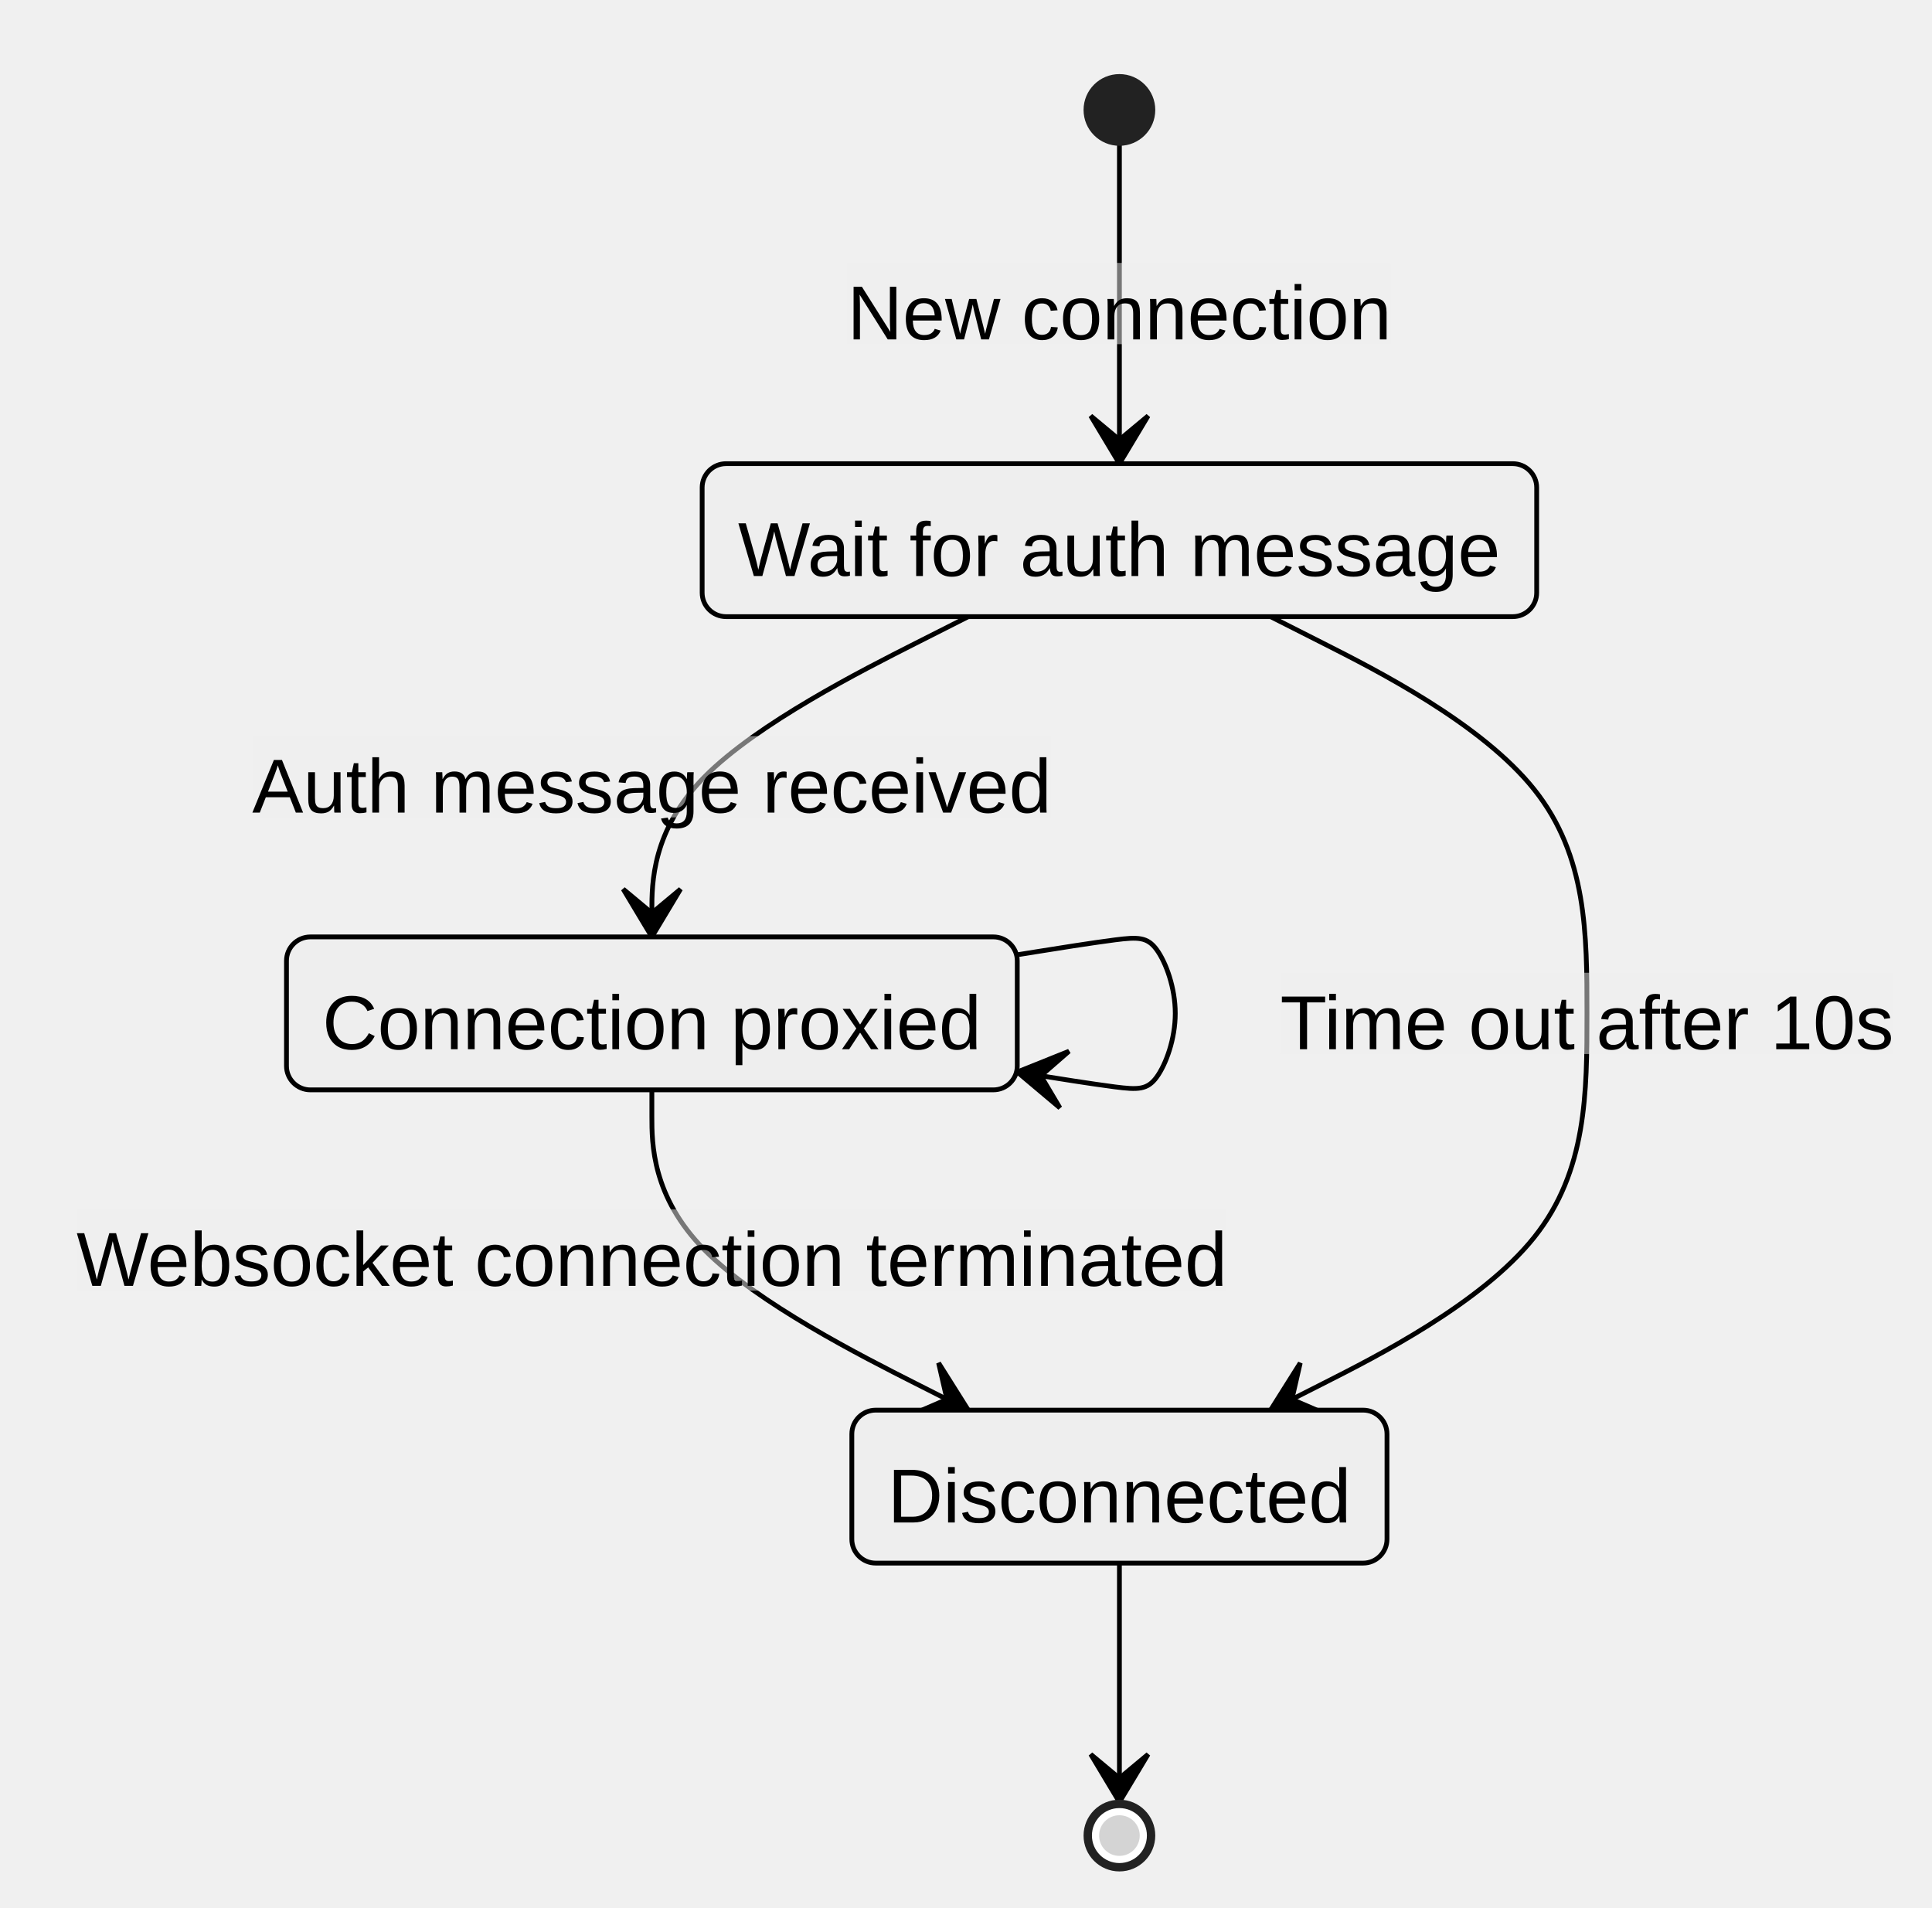
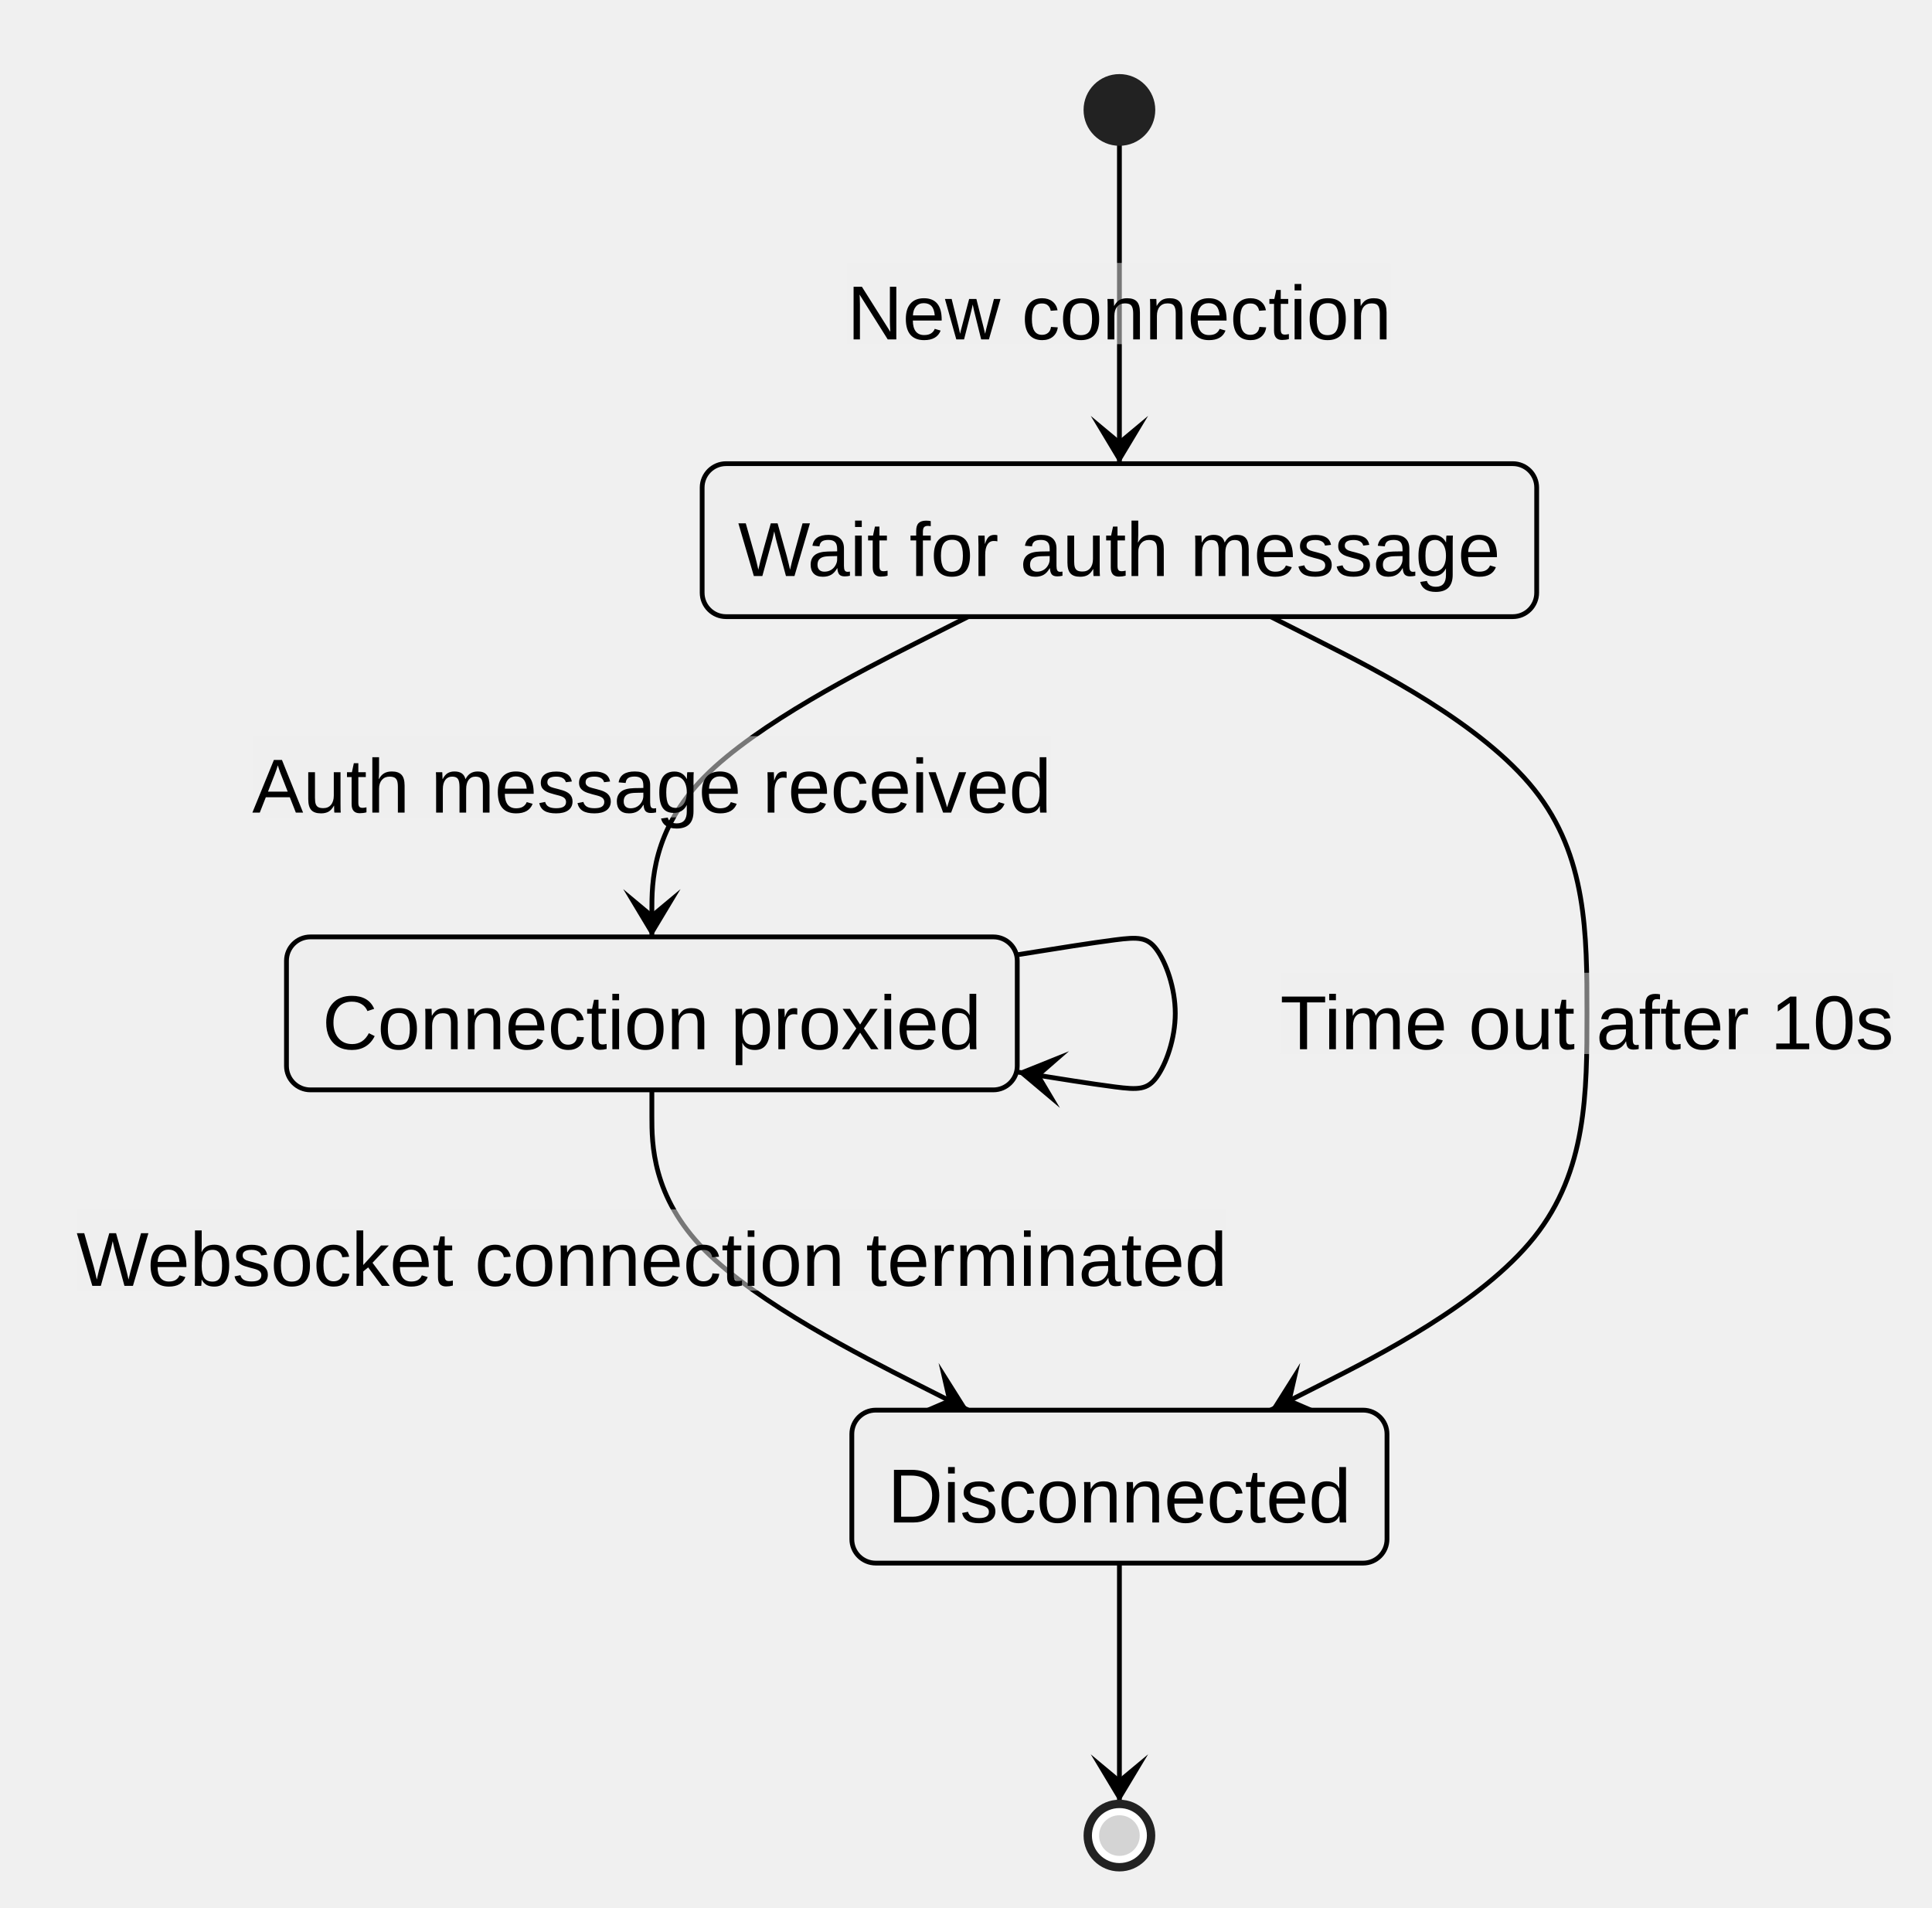
<svg xmlns="http://www.w3.org/2000/svg" aria-roledescription="stateDiagram" role="graphics-document document" viewBox="-8 -8 404.164 399" style="max-width: 404.164px; background-color: white;" class="statediagram" width="100%" id="my-svg">
  <style>#my-svg{font-family:"trebuchet ms",verdana,arial,sans-serif;font-size:16px;fill:#000000;}#my-svg .error-icon{fill:#552222;}#my-svg .error-text{fill:#552222;stroke:#552222;}#my-svg .edge-thickness-normal{stroke-width:2px;}#my-svg .edge-thickness-thick{stroke-width:3.5px;}#my-svg .edge-pattern-solid{stroke-dasharray:0;}#my-svg .edge-pattern-dashed{stroke-dasharray:3;}#my-svg .edge-pattern-dotted{stroke-dasharray:2;}#my-svg .marker{fill:#666;stroke:#666;}#my-svg .marker.cross{stroke:#666;}#my-svg svg{font-family:"trebuchet ms",verdana,arial,sans-serif;font-size:16px;}#my-svg defs #statediagram-barbEnd{fill:#000;stroke:#000;}#my-svg g.stateGroup text{fill:#999;stroke:none;font-size:10px;}#my-svg g.stateGroup text{fill:#000000;stroke:none;font-size:10px;}#my-svg g.stateGroup .state-title{font-weight:bolder;fill:#111111;}#my-svg g.stateGroup rect{fill:#eee;stroke:#999;}#my-svg g.stateGroup line{stroke:#666;stroke-width:1;}#my-svg .transition{stroke:#000;stroke-width:1;fill:none;}#my-svg .stateGroup .composit{fill:#ffffff;border-bottom:1px;}#my-svg .stateGroup .alt-composit{fill:#e0e0e0;border-bottom:1px;}#my-svg .state-note{stroke:#999;fill:#666;}#my-svg .state-note text{fill:#fff;stroke:none;font-size:10px;}#my-svg .stateLabel .box{stroke:none;stroke-width:0;fill:#eee;opacity:0.5;}#my-svg .edgeLabel .label rect{fill:#eee;opacity:0.5;}#my-svg .edgeLabel .label text{fill:#000000;}#my-svg .label div .edgeLabel{color:#000000;}#my-svg .stateLabel text{fill:#111111;font-size:10px;font-weight:bold;}#my-svg .node circle.state-start{fill:#222;stroke:#222;}#my-svg .node .fork-join{fill:#222;stroke:#222;}#my-svg .node circle.state-end{fill:hsl(0, 0%, 83.333%);stroke:#ffffff;stroke-width:1.5;}#my-svg .end-state-inner{fill:#ffffff;stroke-width:1.5;}#my-svg .node rect{fill:#eee;stroke:#000;stroke-width:1px;}#my-svg .node polygon{fill:#eee;stroke:#000;stroke-width:1px;}#my-svg #statediagram-barbEnd{fill:#666;}#my-svg .statediagram-cluster rect{fill:#eee;stroke:#000;stroke-width:1px;}#my-svg .cluster-label,#my-svg .nodeLabel{color:#111111;}#my-svg .statediagram-cluster rect.outer{rx:5px;ry:5px;}#my-svg .statediagram-state .divider{stroke:#000;}#my-svg .statediagram-state .title-state{rx:5px;ry:5px;}#my-svg .statediagram-cluster.statediagram-cluster .inner{fill:#ffffff;}#my-svg .statediagram-cluster.statediagram-cluster-alt .inner{fill:#f4f4f4;}#my-svg .statediagram-cluster .inner{rx:0;ry:0;}#my-svg .statediagram-state rect.basic{rx:5px;ry:5px;}#my-svg .statediagram-state rect.divider{stroke-dasharray:10,10;fill:#f4f4f4;}#my-svg .note-edge{stroke-dasharray:5;}#my-svg .statediagram-note rect{fill:#666;stroke:#999;stroke-width:1px;rx:0;ry:0;}#my-svg .statediagram-note rect{fill:#666;stroke:#999;stroke-width:1px;rx:0;ry:0;}#my-svg .statediagram-note text{fill:#fff;}#my-svg .statediagram-note .nodeLabel{color:#fff;}#my-svg .statediagram .edgeLabel{color:red;}#my-svg #dependencyStart,#my-svg #dependencyEnd{fill:#666;stroke:#666;stroke-width:1;}#my-svg .statediagramTitleText{text-anchor:middle;font-size:18px;fill:#000000;}#my-svg :root{--mermaid-font-family:"trebuchet ms",verdana,arial,sans-serif;}</style>
  <g>
    <defs>
-       <marker orient="auto" markerUnits="strokeWidth" markerHeight="14" markerWidth="20" refY="7" refX="19" id="statediagram-barbEnd">
+       <marker orient="auto" markerUnits="strokeWidth" markerHeight="14" markerWidth="20" refY="7" refX="19" id="my-svg_statediagram-barbEnd">
        <path d="M 19,7 L9,13 L14,7 L9,1 Z" />
      </marker>
    </defs>
    <g class="root">
      <g class="clusters" />
      <g class="edgePaths">
-         <path marker-end="url(#statediagram-barbEnd)" style="fill:none" class="edge-thickness-normal transition" id="edge0" d="M226.176,22L226.176,27.583C226.176,33.167,226.176,44.333,226.176,55.5C226.176,66.667,226.176,77.833,226.176,83.417L226.176,89" />
-         <path marker-end="url(#statediagram-barbEnd)" style="fill:none" class="edge-thickness-normal transition" id="edge1" d="M194.561,121L183.529,126.583C172.496,132.167,150.432,143.333,139.399,154.5C128.367,165.667,128.367,176.833,128.367,182.417L128.367,188" />
-         <path marker-end="url(#statediagram-barbEnd)" style="fill:none" class="edge-thickness-normal transition" id="edge2" d="M128.367,220L128.367,225.583C128.367,231.167,128.367,242.333,139.399,253.5C150.432,264.667,172.496,275.833,183.529,281.417L194.561,287" />
-         <path marker-end="url(#statediagram-barbEnd)" style="fill:none" class="edge-thickness-normal transition" id="edge3" d="M204.805,191.742L208.694,191.118C212.582,190.495,220.36,189.247,225.221,188.624C230.082,188,232.027,188,233.971,190.667C235.916,193.333,237.86,198.667,237.86,204C237.86,209.333,235.916,214.667,233.971,217.333C232.027,220,230.082,220,225.221,219.376C220.36,218.753,212.582,217.505,208.694,216.882L204.805,216.258" />
-         <path marker-end="url(#statediagram-barbEnd)" style="fill:none" class="edge-thickness-normal transition" id="edge4" d="M257.791,121L268.823,126.583C279.855,132.167,301.92,143.333,312.952,157.167C323.984,171,323.984,187.5,323.984,204C323.984,220.5,323.984,237,312.952,250.833C301.92,264.667,279.855,275.833,268.823,281.417L257.791,287" />
-         <path marker-end="url(#statediagram-barbEnd)" style="fill:none" class="edge-thickness-normal transition" id="edge5" d="M226.176,319L226.176,323.167C226.176,327.333,226.176,335.667,226.176,344C226.176,352.333,226.176,360.667,226.176,364.833L226.176,369" />
+         <path marker-end="url(#my-svg_statediagram-barbEnd)" style="fill:none" class="edge-thickness-normal transition" id="edge0" d="M226.176,22L226.176,27.583C226.176,33.167,226.176,44.333,226.176,55.5C226.176,66.667,226.176,77.833,226.176,83.417L226.176,89" />
+         <path marker-end="url(#my-svg_statediagram-barbEnd)" style="fill:none" class="edge-thickness-normal transition" id="edge1" d="M194.561,121L183.529,126.583C172.496,132.167,150.432,143.333,139.399,154.5C128.367,165.667,128.367,176.833,128.367,182.417L128.367,188" />
+         <path marker-end="url(#my-svg_statediagram-barbEnd)" style="fill:none" class="edge-thickness-normal transition" id="edge2" d="M128.367,220L128.367,225.583C128.367,231.167,128.367,242.333,139.399,253.5C150.432,264.667,172.496,275.833,183.529,281.417L194.561,287" />
+         <path marker-end="url(#my-svg_statediagram-barbEnd)" style="fill:none" class="edge-thickness-normal transition" id="edge3" d="M204.805,191.742L208.694,191.118C212.582,190.495,220.36,189.247,225.221,188.624C230.082,188,232.027,188,233.971,190.667C235.916,193.333,237.86,198.667,237.86,204C237.86,209.333,235.916,214.667,233.971,217.333C232.027,220,230.082,220,225.221,219.376C220.36,218.753,212.582,217.505,208.694,216.882L204.805,216.258" />
+         <path marker-end="url(#my-svg_statediagram-barbEnd)" style="fill:none" class="edge-thickness-normal transition" id="edge4" d="M257.791,121L268.823,126.583C279.855,132.167,301.92,143.333,312.952,157.167C323.984,171,323.984,187.5,323.984,204C323.984,220.5,323.984,237,312.952,250.833C301.92,264.667,279.855,275.833,268.823,281.417L257.791,287" />
+         <path marker-end="url(#my-svg_statediagram-barbEnd)" style="fill:none" class="edge-thickness-normal transition" id="edge5" d="M226.176,319L226.176,323.167C226.176,327.333,226.176,335.667,226.176,344C226.176,352.333,226.176,360.667,226.176,364.833L226.176,369" />
      </g>
      <g class="edgeLabels">
        <g transform="translate(226.1758, 55.5)" class="edgeLabel">
          <g transform="translate(-56.92188, -8.5)" class="label">
            <rect height="17.001" width="113.739" ry="0" rx="0" />
            <text style="">
              <tspan class="row" x="0" dy="1em" xml:space="preserve">New connection</tspan>
            </text>
          </g>
        </g>
        <g transform="translate(128.3672, 154.5)" class="edgeLabel">
          <g transform="translate(-83.60156, -8.5)" class="label">
            <rect height="17.001" width="167.053" ry="0" rx="0" />
            <text style="">
              <tspan class="row" x="0" dy="1em" xml:space="preserve">Auth message received</tspan>
            </text>
          </g>
        </g>
        <g transform="translate(128.3672, 253.5)" class="edgeLabel">
          <g transform="translate(-120.3672, -8.5)" class="label">
            <rect height="17.001" width="240.509" ry="0" rx="0" />
            <text style="">
              <tspan class="row" x="0" dy="1em" xml:space="preserve">Websocket connection terminated</tspan>
            </text>
          </g>
        </g>
        <g class="edgeLabel">
          <g transform="translate(0, 0)" class="label">
            <rect height="0" width="0" ry="0" rx="0" />
            <text style="">
              <tspan class="row" x="0" dy="1em" xml:space="preserve" />
            </text>
          </g>
        </g>
        <g transform="translate(323.9844, 204)" class="edgeLabel">
          <g transform="translate(-64.17969, -8.5)" class="label">
            <rect height="17.001" width="128.239" ry="0" rx="0" />
            <text style="">
              <tspan class="row" x="0" dy="1em" xml:space="preserve">Time out after 10s</tspan>
            </text>
          </g>
        </g>
        <g class="edgeLabel">
          <g transform="translate(0, 0)" class="label">
            <rect height="0" width="0" ry="0" rx="0" />
            <text style="">
              <tspan class="row" x="0" dy="1em" xml:space="preserve" />
            </text>
          </g>
        </g>
      </g>
      <g class="nodes">
        <g transform="translate(226.1758, 105)" id="state-wait-4" class="node  statediagram-state undefined">
          <rect height="32" width="174.578" y="-16" x="-87.289" style="" class="basic label-container" />
          <g transform="translate(-79.78906, -8.5)" style="" class="label">
            <rect />
            <text style="">
              <tspan class="row" x="0" dy="1em" xml:space="preserve">Wait for auth message</tspan>
            </text>
          </g>
        </g>
        <g transform="translate(128.3672, 204)" id="state-proxied-3" class="node  statediagram-state undefined">
          <rect height="32" width="152.875" y="-16" x="-76.438" style="" class="basic label-container" />
          <g transform="translate(-68.9375, -8.5)" style="" class="label">
            <rect />
            <text style="">
              <tspan class="row" x="0" dy="1em" xml:space="preserve">Connection proxied</tspan>
            </text>
          </g>
        </g>
        <g transform="translate(226.1758, 303)" id="state-disconnected-5" class="node  statediagram-state undefined">
          <rect height="32" width="111.953" y="-16" x="-55.977" style="" class="basic label-container" />
          <g transform="translate(-48.47656, -8.5)" style="" class="label">
            <rect />
            <text style="">
              <tspan class="row" x="0" dy="1em" xml:space="preserve">Disconnected</tspan>
            </text>
          </g>
        </g>
        <g transform="translate(226.1758, 15)" id="state-root_start-0" class="node default">
          <circle height="14" width="14" r="7" class="state-start" />
        </g>
        <g transform="translate(226.1758, 376)" id="state-root_end-5" class="node default">
          <circle height="14" width="14" r="7" class="state-start" />
          <circle height="10" width="10" r="5" class="state-end" />
        </g>
      </g>
    </g>
  </g>
</svg>
